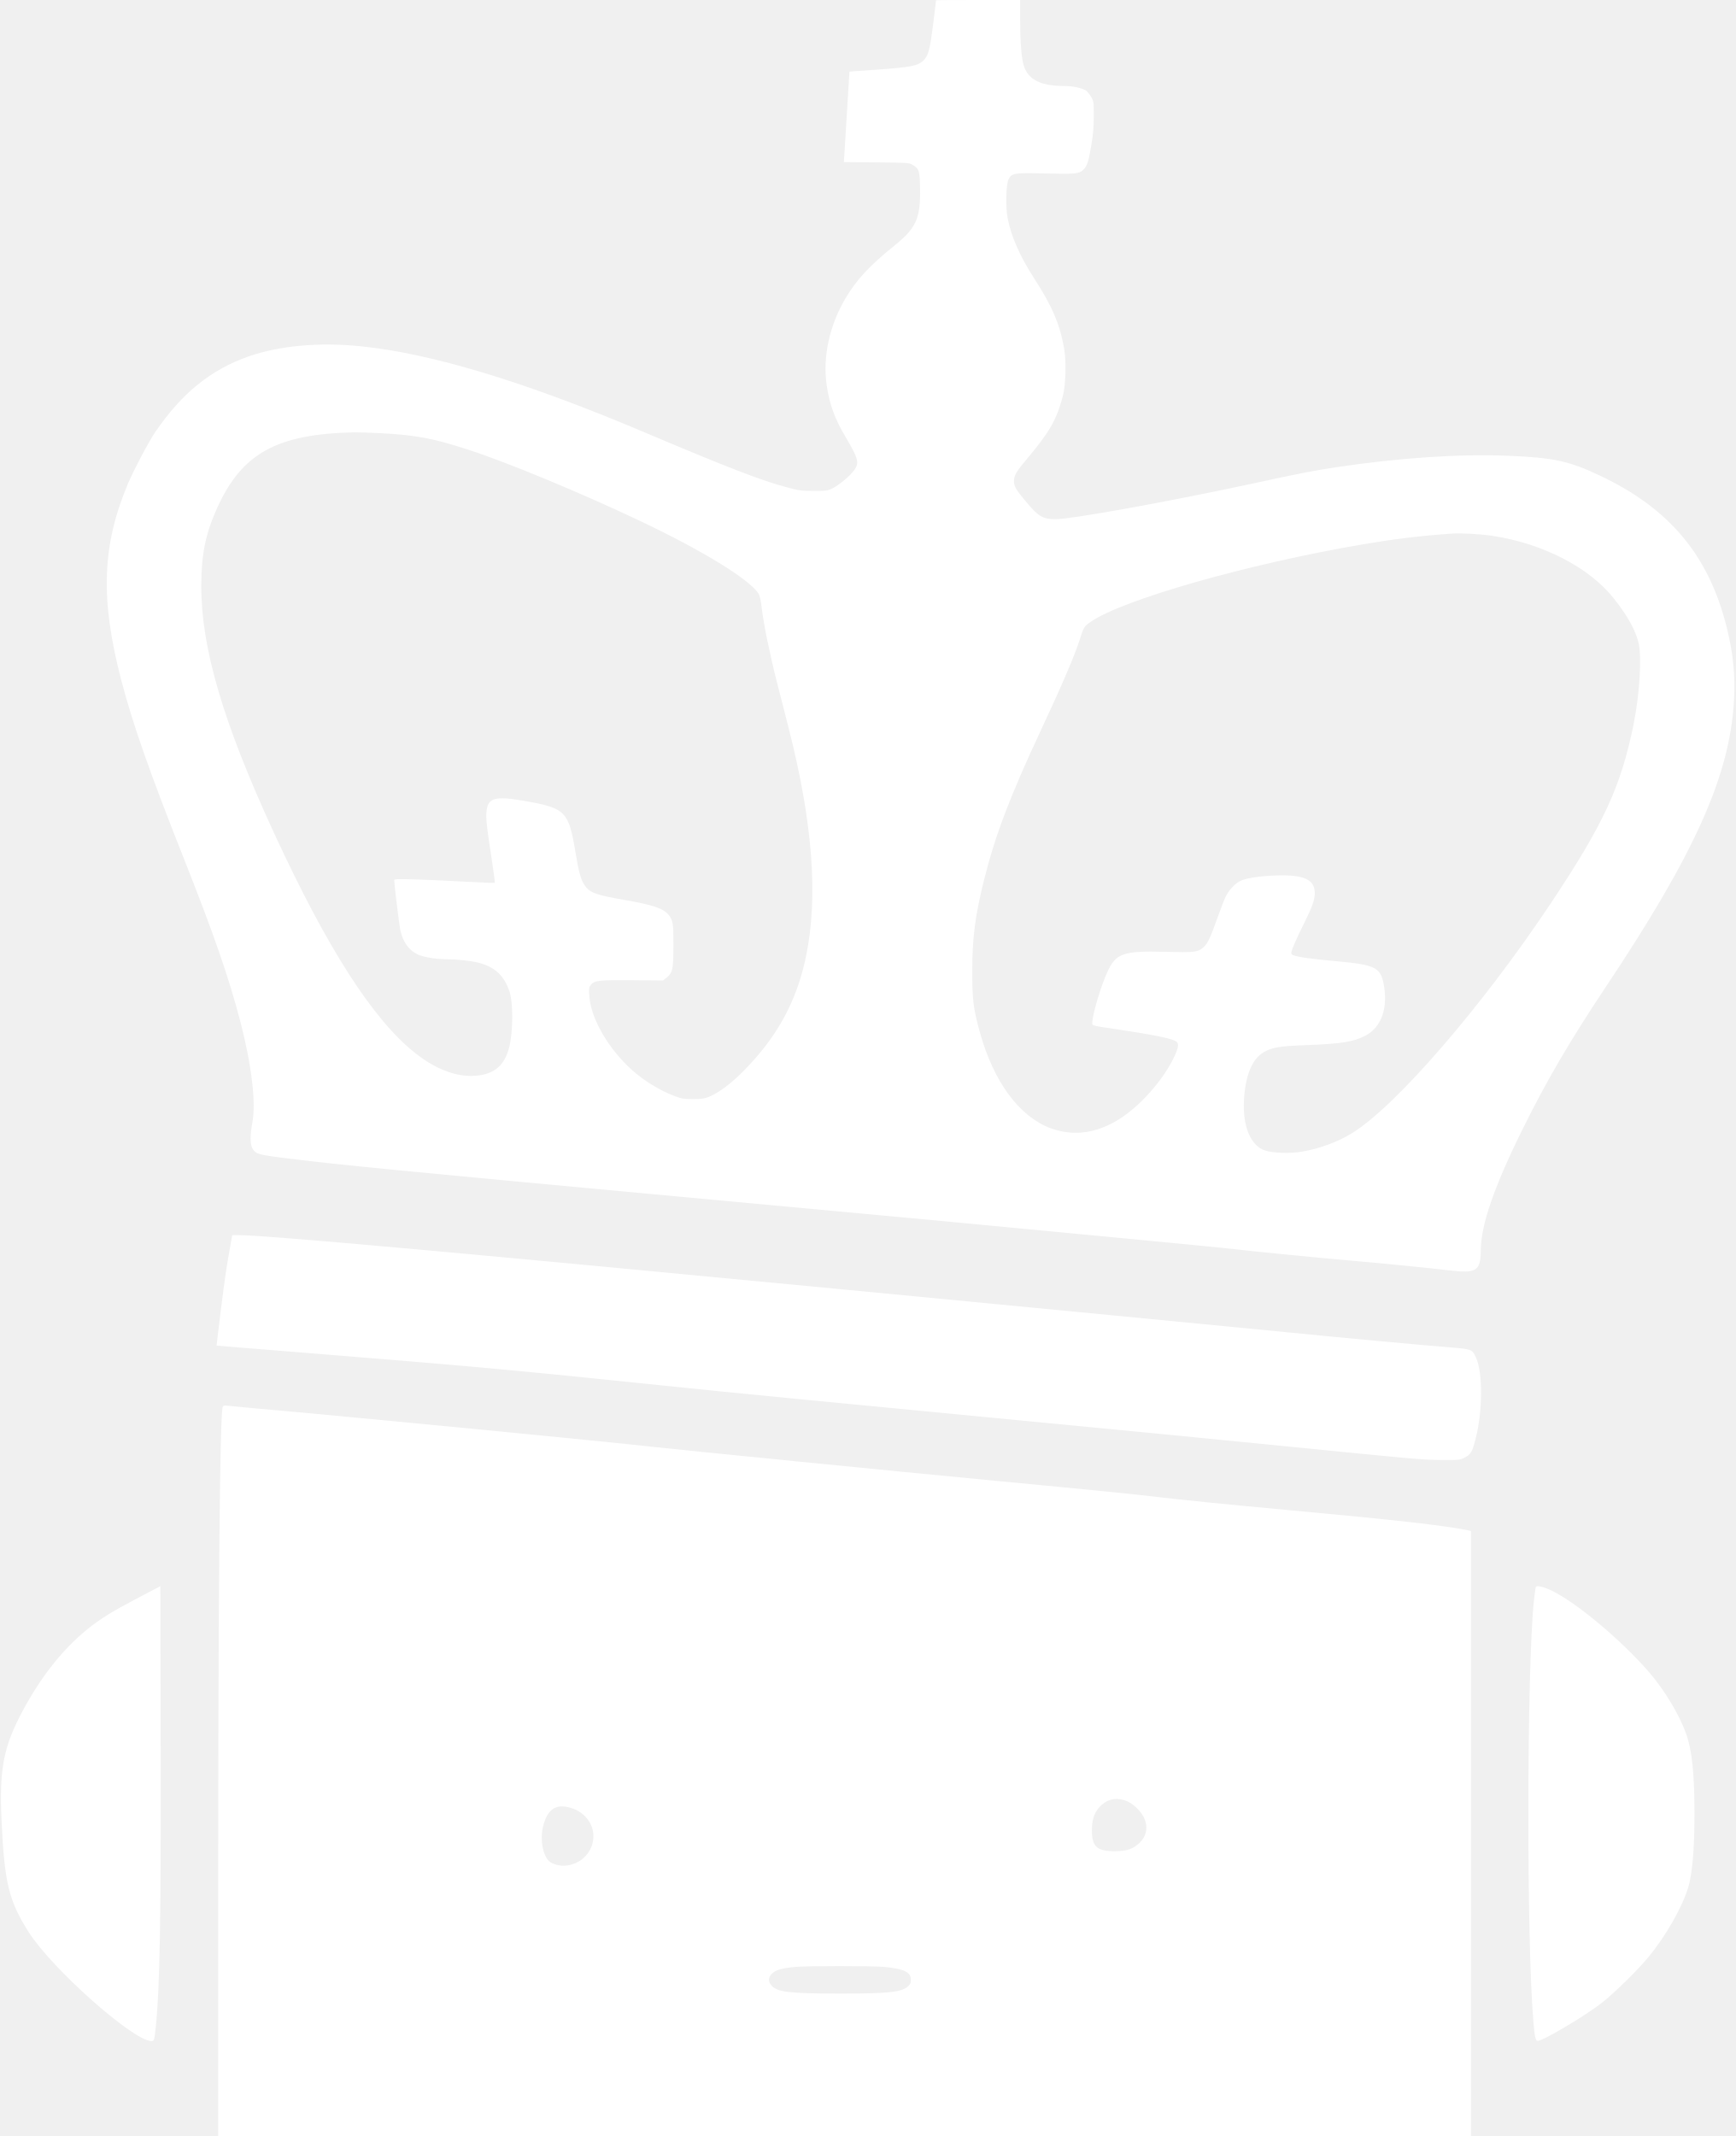
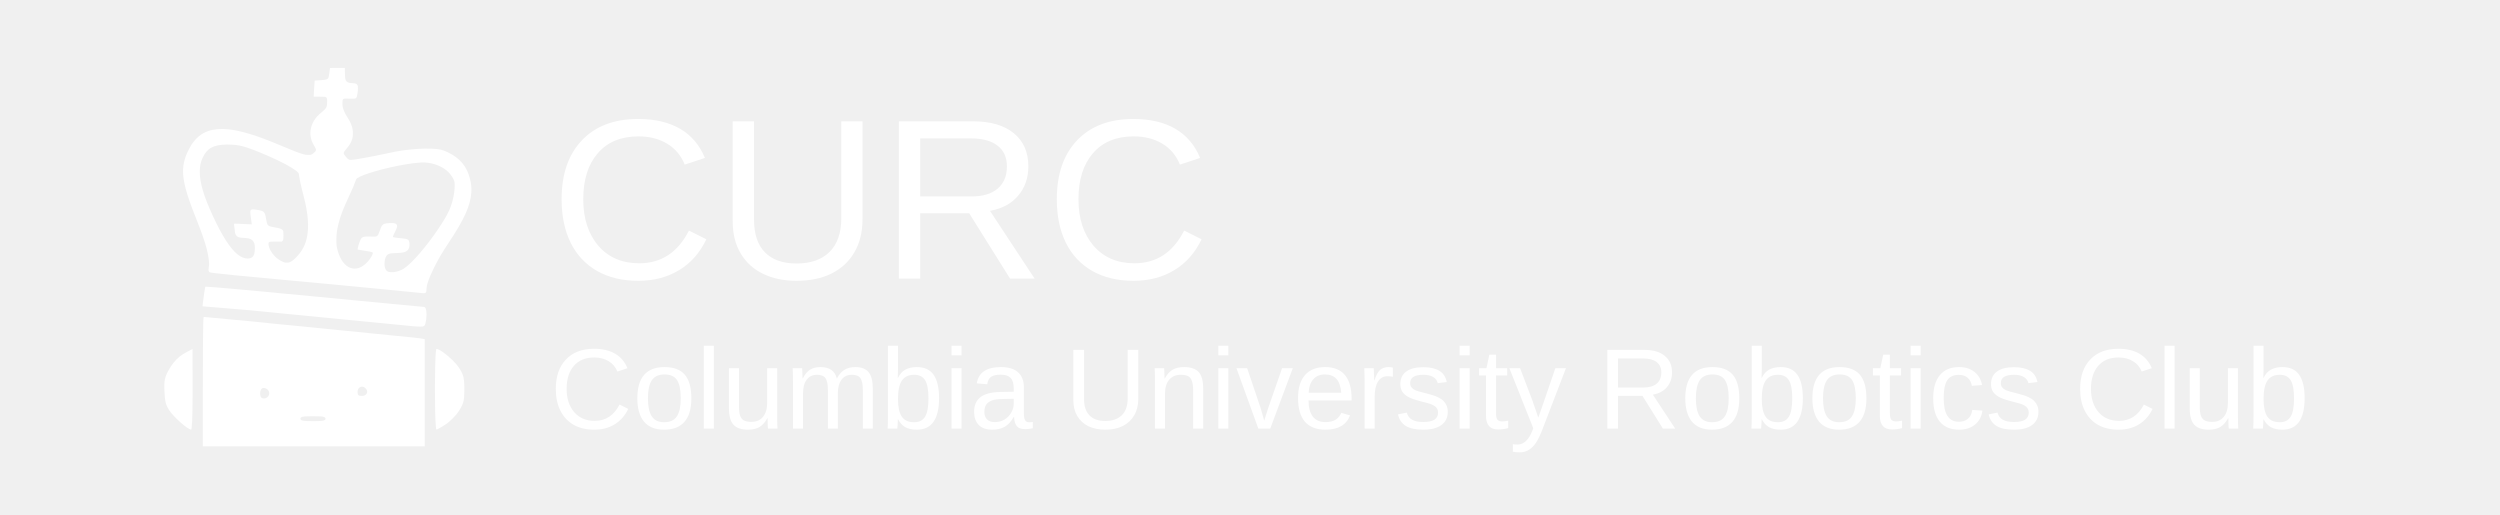
- <svg xmlns="http://www.w3.org/2000/svg" viewBox="222.295 0 1753.092 2160" width="260" height="320" preserveAspectRatio="xMidYMid meet" role="img" aria-labelledby="logo-title">
-   <g fill="white">
-     <path d="M1168 .3c0 .1-1.3 10.8-2.9 23.8-3.3 25.9-4.8 31.8-9.4 36.6-5.6 5.9-12.7 7.3-49.7 9.9l-25.6 1.8-2.3 37.5c-1.2 20.7-2.5 41.3-2.8 45.8l-.6 8.2 32.9.3c30.8.3 33.1.4 36.3 2.3 7 4.1 7.6 5.8 7.9 24.1.6 29.6-3.9 40-25 57-26.5 21.4-39 34.9-50.6 54.4-16.1 27.4-23 59.4-18.8 87.6 2.9 19.6 8 33.6 19.1 52.3 12.9 21.9 14 25.9 8.9 33.3-4.1 5.8-15.7 15.6-22.3 18.7-5.2 2.4-6.6 2.6-19.1 2.5-12.3 0-14.7-.3-27.2-3.7-26.6-7.1-59.7-20-145.3-56.2-119.7-50.6-214.1-79.2-286-86.4-41.8-4.2-81.9-.5-113 10.4-38.3 13.6-67.3 37.1-94.2 76.5-6.5 9.5-21.5 37.9-27.3 51.5-26.5 62.6-28.5 116.8-7.1 199 11.8 45.1 28.4 92.4 63.1 180 31 78.2 45.5 120.1 57.5 165.9 11.4 44 15.9 82 12 102.1-2.2 11.7-2.3 21.1-.1 25.3 3.2 6.2 5.5 6.9 35.6 10.6 52.8 6.6 115.8 12.7 395.5 38.6 107.3 9.9 226.1 21 264 24.5 159.3 15.1 290.3 27.6 296.6 28.5 9 1.3 91.1 9.4 121.9 12 27.9 2.4 75.8 7.1 96.5 9.6 28.3 3.3 32.2.8 32.4-20.6.3-25.8 13.4-63.8 42.2-122 24.3-49.2 48-89.6 83.9-143.5 90.2-135.1 125.4-213.6 129.9-289.1 1.6-25.9-.7-48.6-7.5-75.8-18.1-72-57.7-119.4-127.9-152.6-31.2-14.8-47.2-18.3-92.9-20.1-50.1-2-110.8 2.1-174.1 11.6-24.2 3.7-35.5 5.9-88.6 17.4-81 17.4-178.7 35.1-194.7 35.1-13.2 0-17.2-2.3-29.5-16.8-10.9-12.9-13-16.4-12.9-21.7 0-5.8 2.7-10.2 13.4-22.8 22.5-26.7 29.6-39.1 35.9-62.7 3-11.2 3.7-34.6 1.5-47.9-4.1-24.5-12-43.2-30.2-71.3-14.5-22.5-23.2-42-26.9-60.6-2.3-11.3-1.8-35.1.9-40 3.2-6.2 5.5-6.6 37.2-5.8 30.8.8 34.3.4 38.7-4.1 3.6-3.8 5.1-8.7 7.8-24.9 1.7-10.2 2.4-17.9 2.4-28.9 0-14.5-.1-15.1-2.7-19.6-1.5-2.5-3.8-5.4-5.2-6.3-4-2.6-13.4-4.6-21.2-4.6-24.9 0-37.5-6.4-41.9-21.3-2.2-7.2-3.5-24.8-3.5-47V0h-42.5c-23.4 0-42.5.1-42.5.3zM605 438c36.3 1.8 54 5.1 89.5 16.6 40.1 13 114.8 44 174.6 72.4 63.1 30 109.8 58.6 119.4 73.3 1.2 1.9 2.3 6.7 3.2 14.5 1.8 15.7 8.1 46.6 15.4 75.2 3.3 12.9 8.7 34.1 12 47 24.2 95.2 29.8 169.5 17.5 229.6-8.2 40-24.6 73.1-51.4 103.6-17.5 20.1-34.1 33.8-46.9 38.9-4.8 2-7.6 2.3-16.3 2.3-9.3 0-11.5-.4-18.7-3.1-16.9-6.4-34.6-17.9-47.7-30.8-21.9-21.8-36.9-49.4-38.3-70.5-.5-7.6-.3-8.8 1.6-11.1 3.5-4.5 8.6-5 42.3-4.7l30.6.3 3.8-3c6-4.9 6.7-8.1 6.8-32 .1-22.6-.4-26-5.1-31.6-5.4-6.4-16.2-10-44.8-14.9-28.1-4.9-34.4-7.1-39.5-14.2-4-5.5-6.3-13.3-9.4-32.4-7.1-43.1-10-46.1-51.4-53.4-30.6-5.4-37.8-3.3-38.9 11.2-.6 7.2.2 14.2 5.3 47.6 2 12.8 3.4 23.6 3.1 23.9-.4.3-13.6-.2-29.4-1.1-15.8-.9-38.6-1.9-50.5-2.3-18.7-.5-21.8-.4-21.8.8 0 3.5 5.1 45.4 6.1 50.2 2.6 12 8.5 20.4 17.3 24.7 5.9 2.8 17.9 4.9 28.6 5 10.9 0 25.9 1.6 33.2 3.5 16.6 4.2 26.2 13.2 31.5 29.5 3.7 11.3 3.5 40.2-.3 55.7-5 20.2-17.1 29.3-39.1 29.3-17.5 0-36.8-7.9-55.8-22.9-42.9-33.8-89.2-106-143.1-222.9-51.4-111.4-73.6-186.8-73.5-249.7 0-31.7 4.3-52.8 15.9-78.5 25.1-55.6 60.2-75.1 138.7-76.8 3.3-.1 14.8.3 25.5.8zm1126 103.9c50.4 7.6 97.6 31.9 122.3 63.1 14.2 17.9 22.4 32.8 25.3 45.8 3.2 14.6.8 52.3-5.3 82.2-12.7 62.4-30.2 100.3-83.3 180-69.7 104.7-157.2 205.9-201.5 233-14.5 8.9-32.5 15.5-50.5 18.6-11.5 2-28.8 1.5-37-1.1-14.7-4.6-23.1-24.2-21.6-51 1.3-24.5 8.1-41.4 19.4-48.1 8.6-5.2 16-6.5 42.7-7.5 35.8-1.3 48.6-3.3 60.5-9.5 16.4-8.4 23.4-28.2 18.6-52.6-3.2-16.6-9-19.3-48.1-22.8-23.5-2.1-38.1-4.1-43-6-2.3-.9-2.6-1.4-2-3.8 1-4 5.9-14.9 13.5-30.2 7.5-15 10-22.2 10-28.8 0-13.9-11.1-18.9-39.5-17.9-15.7.6-28.7 2.5-34.8 5.1-5.6 2.3-12.1 9-15.6 15.9-1.7 3.5-5.6 13.5-8.7 22.3-7.1 20-9.8 25.7-14 29.4-5.6 4.9-9.1 5.3-38.4 4.5-42.8-1.1-50 1.4-58.7 20.3-6.7 14.3-15.3 43.5-15.3 51.6 0 2.9-.9 2.6 22.5 6.1 41.6 6.2 59.9 10 63 13.2 2.4 2.3 1.3 7.1-4 17.8-6.2 12.2-16 25.8-27.9 38.2-30.6 32.1-63.6 42.9-95.5 31.3-31.6-11.6-57.6-46.5-71.6-96.4-6.8-24.5-7.9-32.9-7.9-62.6 0-33.7 2.9-56.1 12-92.5 11.2-44.7 25.9-83.6 57.2-150.6 21-44.8 34.3-75.9 38.9-90.4 4.8-14.8 4.8-14.8 11.4-19.5 32.1-22.5 159.4-58.8 275.3-78.5 33.2-5.6 57.4-8.6 90.1-10.9 9.2-.7 28.9.4 41.5 2.3z" />
-     <path d="M454.2 1260.2c-3.8 20.9-5.4 31.8-9.7 66.1-2.3 18.8-4.2 34.3-4.1 34.4 0 .1 34.3 2.9 76.1 6.2 181.6 14.6 225.6 18.6 373.5 34 61.5 6.5 195.6 19.5 380 37.1 81.1 7.7 194.3 18.8 251.5 24.5 131.9 13.2 137.4 13.7 158.5 13.9 16.8.1 17.7 0 22.5-2.4 6.1-3 7.7-5.7 10.9-18 7.5-28.4 7.7-68.2.5-83.5-3.8-8.1-4.1-8.2-26.4-10-31-2.5-113.3-10.1-162.9-15.1-50.8-5-274.2-26.6-454.1-43.8-390.5-37.4-581.3-54.6-608.1-54.6h-6.2l-2 11.2z" />
-     <path d="M446.6 1422.6c-2.9 7.5-4.6 191.4-4.6 494.1V2160h1267v-611.8l-2.7-.6c-23.5-4.9-71.8-10.4-182.8-20.6-56.5-5.2-110.4-10.6-130.9-13.1-23.1-2.8-61.8-6.7-164.1-16.4-103.7-9.9-322.9-31.6-348-34.5-43.7-5-310.6-30.9-402-38.9-12.6-1.2-24.9-2.3-27.2-2.6-3.1-.3-4.3-.1-4.7 1.1zm911.8 397.8c5.9 1.8 12.3 6.7 16.9 12.9 7.9 10.6 7 22.7-2.2 30.9-6.5 5.9-12.7 7.8-25 7.8-17.4 0-22.5-4.8-22.5-21 0-10.3 2.1-17.1 7-22.9 7-8.1 15.8-10.7 25.8-7.7zm-556.8 8.8c2.9 1 7.2 3.7 9.7 5.9 19.5 17.1 9.4 48-17 51.4-6.2.9-14.9-1.4-18-4.7-6.2-6.6-8.8-21.8-5.9-34.1 4.5-19.2 14-24.9 31.2-18.5zm313.9 159.8c20 1.9 27 5.2 27 13 0 3.6-.6 4.7-3.4 7.1-6.7 5.5-19.9 6.9-68.1 6.9-50.8 0-63.9-1.6-69.4-8.1-3.7-4.4-3.4-8.4.8-12.4 3.8-3.5 9.7-5.2 23.2-6.5 12.1-1.1 77.5-1.1 89.9 0z" />
-     <path d="M359.5 1616.6c-24.4 12.8-36.5 20.3-49 30.3-25.7 20.7-47.8 48.6-66.7 84.1-19 35.6-23.3 58.3-20.9 109.9 2.9 63.2 7.4 81.5 27.7 113.3 23.8 37.2 105.7 109.8 123.9 109.8 2.7 0 3-.9 4.4-14.5 4.1-39 5.3-108.2 4.9-287.7l-.3-157.8-24 12.6z" />
-     <path d="M1774.6 1604.8c-.4.6-1.3 7.3-2.1 14.9-7.1 69.7-7.4 344.6-.4 424.8 1.3 15.4 2.1 18.9 4.1 19.3 4.3.8 48.5-25.3 65.5-38.8 13-10.3 36.1-33 46.8-46 17.2-20.8 33.6-49.5 39.9-69.5 4.4-14.1 6.6-39.1 6.6-75.5 0-40.4-2.5-64.3-8.6-81.2-6.9-19.1-21.8-43.9-37.3-61.8-27.7-32.1-73.4-70.4-98.5-82.5-8.2-3.9-14.9-5.5-16-3.7z" />
+ <svg xmlns="http://www.w3.org/2000/svg" viewBox="0 0 350 72" width="350" height="72" preserveAspectRatio="xMidYMid meet" role="img" aria-labelledby="logo-title">
+   <svg x="23" y="9" width="43" height="54" viewBox="222.295 0 1753.092 2160" preserveAspectRatio="xMidYMid meet">
+     <g fill="white">
+       <path d="M1168 .3c0 .1-1.3 10.8-2.9 23.8-3.3 25.9-4.8 31.8-9.4 36.6-5.6 5.9-12.7 7.3-49.7 9.9l-25.6 1.8-2.3 37.5c-1.2 20.7-2.5 41.3-2.8 45.8l-.6 8.2 32.9.3c30.8.3 33.1.4 36.3 2.3 7 4.1 7.6 5.8 7.9 24.1.6 29.6-3.9 40-25 57-26.5 21.4-39 34.9-50.6 54.4-16.1 27.4-23 59.4-18.8 87.6 2.9 19.6 8 33.6 19.1 52.3 12.9 21.9 14 25.9 8.9 33.3-4.1 5.8-15.7 15.6-22.3 18.7-5.2 2.4-6.6 2.6-19.1 2.5-12.3 0-14.7-.3-27.2-3.7-26.6-7.1-59.7-20-145.3-56.2-119.7-50.6-214.1-79.2-286-86.4-41.8-4.2-81.9-.5-113 10.4-38.3 13.6-67.3 37.1-94.2 76.5-6.5 9.5-21.5 37.9-27.3 51.5-26.5 62.6-28.5 116.8-7.1 199 11.8 45.1 28.4 92.4 63.1 180 31 78.2 45.5 120.1 57.5 165.9 11.4 44 15.9 82 12 102.1-2.2 11.7-2.3 21.1-.1 25.3 3.2 6.2 5.5 6.9 35.6 10.6 52.8 6.6 115.8 12.7 395.5 38.6 107.3 9.9 226.1 21 264 24.5 159.3 15.1 290.3 27.6 296.6 28.5 9 1.3 91.1 9.4 121.9 12 27.9 2.4 75.8 7.1 96.5 9.6 28.3 3.3 32.2.8 32.4-20.6.3-25.8 13.4-63.8 42.2-122 24.3-49.2 48-89.6 83.9-143.5 90.2-135.1 125.4-213.6 129.9-289.1 1.6-25.9-.7-48.6-7.5-75.8-18.1-72-57.7-119.4-127.9-152.6-31.2-14.8-47.2-18.3-92.9-20.1-50.1-2-110.8 2.1-174.1 11.6-24.2 3.7-35.5 5.9-88.6 17.4-81 17.4-178.7 35.1-194.7 35.1-13.2 0-17.2-2.3-29.5-16.8-10.9-12.9-13-16.4-12.9-21.7 0-5.8 2.7-10.2 13.4-22.8 22.5-26.7 29.6-39.1 35.9-62.7 3-11.2 3.7-34.6 1.5-47.9-4.1-24.5-12-43.2-30.2-71.3-14.5-22.5-23.2-42-26.9-60.6-2.3-11.3-1.8-35.1.9-40 3.2-6.2 5.5-6.6 37.2-5.8 30.8.8 34.3.4 38.7-4.1 3.6-3.8 5.1-8.7 7.8-24.9 1.7-10.2 2.4-17.9 2.4-28.9 0-14.5-.1-15.1-2.7-19.6-1.5-2.5-3.8-5.4-5.2-6.3-4-2.6-13.4-4.6-21.2-4.6-24.9 0-37.5-6.4-41.9-21.3-2.2-7.2-3.5-24.8-3.5-47V0h-42.5c-23.4 0-42.5.1-42.5.3zM605 438c36.3 1.8 54 5.1 89.5 16.6 40.1 13 114.8 44 174.6 72.4 63.1 30 109.8 58.6 119.4 73.3 1.2 1.9 2.3 6.7 3.2 14.5 1.8 15.7 8.1 46.6 15.4 75.2 3.3 12.9 8.7 34.1 12 47 24.2 95.2 29.8 169.5 17.5 229.6-8.2 40-24.6 73.1-51.4 103.6-17.5 20.1-34.1 33.8-46.9 38.9-4.8 2-7.6 2.3-16.3 2.3-9.3 0-11.5-.4-18.7-3.1-16.9-6.4-34.6-17.9-47.7-30.8-21.9-21.8-36.9-49.4-38.3-70.5-.5-7.6-.3-8.8 1.6-11.1 3.5-4.5 8.6-5 42.3-4.7l30.6.3 3.8-3c6-4.9 6.7-8.1 6.8-32 .1-22.6-.4-26-5.1-31.6-5.4-6.4-16.2-10-44.8-14.9-28.1-4.9-34.4-7.1-39.5-14.2-4-5.5-6.3-13.3-9.4-32.4-7.1-43.1-10-46.1-51.4-53.4-30.6-5.4-37.8-3.3-38.9 11.2-.6 7.2.2 14.2 5.3 47.6 2 12.8 3.4 23.6 3.1 23.9-.4.3-13.6-.2-29.4-1.1-15.8-.9-38.6-1.9-50.5-2.3-18.7-.5-21.8-.4-21.8.8 0 3.5 5.1 45.4 6.1 50.2 2.6 12 8.5 20.4 17.3 24.7 5.9 2.8 17.9 4.9 28.6 5 10.9 0 25.9 1.6 33.2 3.5 16.6 4.2 26.2 13.2 31.5 29.5 3.7 11.3 3.5 40.2-.3 55.7-5 20.2-17.1 29.3-39.1 29.3-17.5 0-36.8-7.9-55.8-22.9-42.9-33.8-89.2-106-143.1-222.9-51.4-111.4-73.6-186.8-73.5-249.7 0-31.7 4.3-52.8 15.9-78.5 25.1-55.6 60.2-75.1 138.7-76.8 3.3-.1 14.8.3 25.5.8zm1126 103.9c50.4 7.6 97.6 31.9 122.3 63.1 14.2 17.9 22.4 32.8 25.3 45.8 3.2 14.6.8 52.3-5.3 82.2-12.7 62.4-30.2 100.3-83.3 180-69.7 104.7-157.2 205.9-201.5 233-14.5 8.9-32.5 15.5-50.5 18.6-11.5 2-28.8 1.5-37-1.1-14.7-4.6-23.1-24.2-21.6-51 1.3-24.5 8.1-41.4 19.4-48.1 8.6-5.2 16-6.5 42.7-7.5 35.8-1.3 48.6-3.3 60.5-9.5 16.4-8.4 23.4-28.2 18.6-52.6-3.2-16.6-9-19.3-48.1-22.8-23.5-2.1-38.1-4.1-43-6-2.3-.9-2.6-1.4-2-3.8 1-4 5.9-14.9 13.5-30.2 7.5-15 10-22.2 10-28.8 0-13.9-11.1-18.9-39.5-17.9-15.7.6-28.7 2.5-34.8 5.1-5.6 2.3-12.1 9-15.6 15.9-1.7 3.5-5.6 13.5-8.7 22.3-7.1 20-9.8 25.7-14 29.4-5.6 4.9-9.1 5.3-38.4 4.5-42.8-1.1-50 1.4-58.7 20.3-6.7 14.3-15.3 43.5-15.3 51.6 0 2.9-.9 2.6 22.5 6.1 41.6 6.2 59.9 10 63 13.2 2.4 2.3 1.3 7.1-4 17.8-6.2 12.2-16 25.8-27.9 38.2-30.6 32.1-63.6 42.9-95.5 31.3-31.6-11.6-57.6-46.5-71.6-96.4-6.8-24.5-7.9-32.9-7.9-62.6 0-33.7 2.9-56.1 12-92.5 11.2-44.7 25.9-83.6 57.2-150.6 21-44.8 34.3-75.9 38.9-90.4 4.8-14.8 4.8-14.8 11.4-19.5 32.1-22.5 159.4-58.8 275.3-78.5 33.2-5.6 57.4-8.6 90.1-10.9 9.2-.7 28.9.4 41.5 2.3z" />
+       <path d="M454.2 1260.2c-3.8 20.9-5.4 31.8-9.7 66.1-2.3 18.8-4.2 34.3-4.1 34.4 0 .1 34.3 2.9 76.1 6.2 181.6 14.6 225.6 18.6 373.5 34 61.5 6.5 195.6 19.5 380 37.1 81.1 7.7 194.3 18.8 251.5 24.5 131.9 13.2 137.4 13.7 158.5 13.9 16.8.1 17.7 0 22.5-2.4 6.1-3 7.7-5.7 10.9-18 7.5-28.4 7.7-68.2.5-83.5-3.8-8.1-4.1-8.2-26.4-10-31-2.5-113.3-10.1-162.9-15.1-50.8-5-274.2-26.6-454.1-43.8-390.5-37.4-581.3-54.6-608.1-54.6h-6.2l-2 11.2z" />
+       <path d="M446.6 1422.6c-2.9 7.5-4.6 191.4-4.6 494.1V2160h1267v-611.8l-2.7-.6c-23.5-4.9-71.8-10.4-182.8-20.6-56.5-5.2-110.4-10.6-130.9-13.1-23.1-2.8-61.8-6.7-164.1-16.4-103.7-9.9-322.9-31.6-348-34.5-43.7-5-310.6-30.9-402-38.9-12.6-1.2-24.9-2.3-27.2-2.6-3.1-.3-4.3-.1-4.7 1.1zm911.8 397.8c5.9 1.8 12.3 6.7 16.9 12.9 7.9 10.6 7 22.7-2.2 30.9-6.5 5.9-12.7 7.8-25 7.8-17.4 0-22.5-4.8-22.5-21 0-10.3 2.1-17.1 7-22.9 7-8.1 15.8-10.7 25.8-7.7zm-556.8 8.8c2.9 1 7.2 3.7 9.7 5.9 19.5 17.1 9.4 48-17 51.4-6.2.9-14.9-1.4-18-4.7-6.2-6.6-8.8-21.8-5.9-34.1 4.5-19.2 14-24.9 31.2-18.5zm313.9 159.8c20 1.9 27 5.2 27 13 0 3.6-.6 4.7-3.4 7.1-6.7 5.5-19.9 6.9-68.1 6.9-50.8 0-63.9-1.6-69.4-8.1-3.7-4.4-3.4-8.4.8-12.4 3.8-3.5 9.7-5.2 23.2-6.5 12.1-1.1 77.5-1.1 89.9 0z" />
+       <path d="M359.5 1616.6c-24.4 12.8-36.5 20.3-49 30.3-25.7 20.7-47.8 48.6-66.7 84.1-19 35.6-23.3 58.3-20.9 109.9 2.9 63.2 7.4 81.5 27.7 113.3 23.8 37.2 105.7 109.8 123.9 109.8 2.7 0 3-.9 4.4-14.5 4.1-39 5.3-108.2 4.9-287.7l-.3-157.8-24 12.6z" />
+       <path d="M1774.6 1604.8c-.4.6-1.3 7.3-2.1 14.9-7.1 69.7-7.4 344.6-.4 424.8 1.3 15.4 2.1 18.9 4.1 19.3 4.3.8 48.5-25.3 65.5-38.8 13-10.3 36.1-33 46.8-46 17.2-20.8 33.6-49.5 39.9-69.5 4.4-14.1 6.6-39.1 6.6-75.5 0-40.4-2.5-64.3-8.6-81.2-6.9-19.1-21.8-43.9-37.3-61.8-27.7-32.1-73.4-70.4-98.5-82.5-8.2-3.9-14.9-5.5-16-3.7z" />
+     </g>
+   </svg>
+   <g fill="white" font-family="Arial, Helvetica, sans-serif">
+     <text x="77" y="39" font-size="32">CURC</text>
+     <text x="77" y="60" font-size="16">Columbia University Robotics Club</text>
  </g>
</svg>
